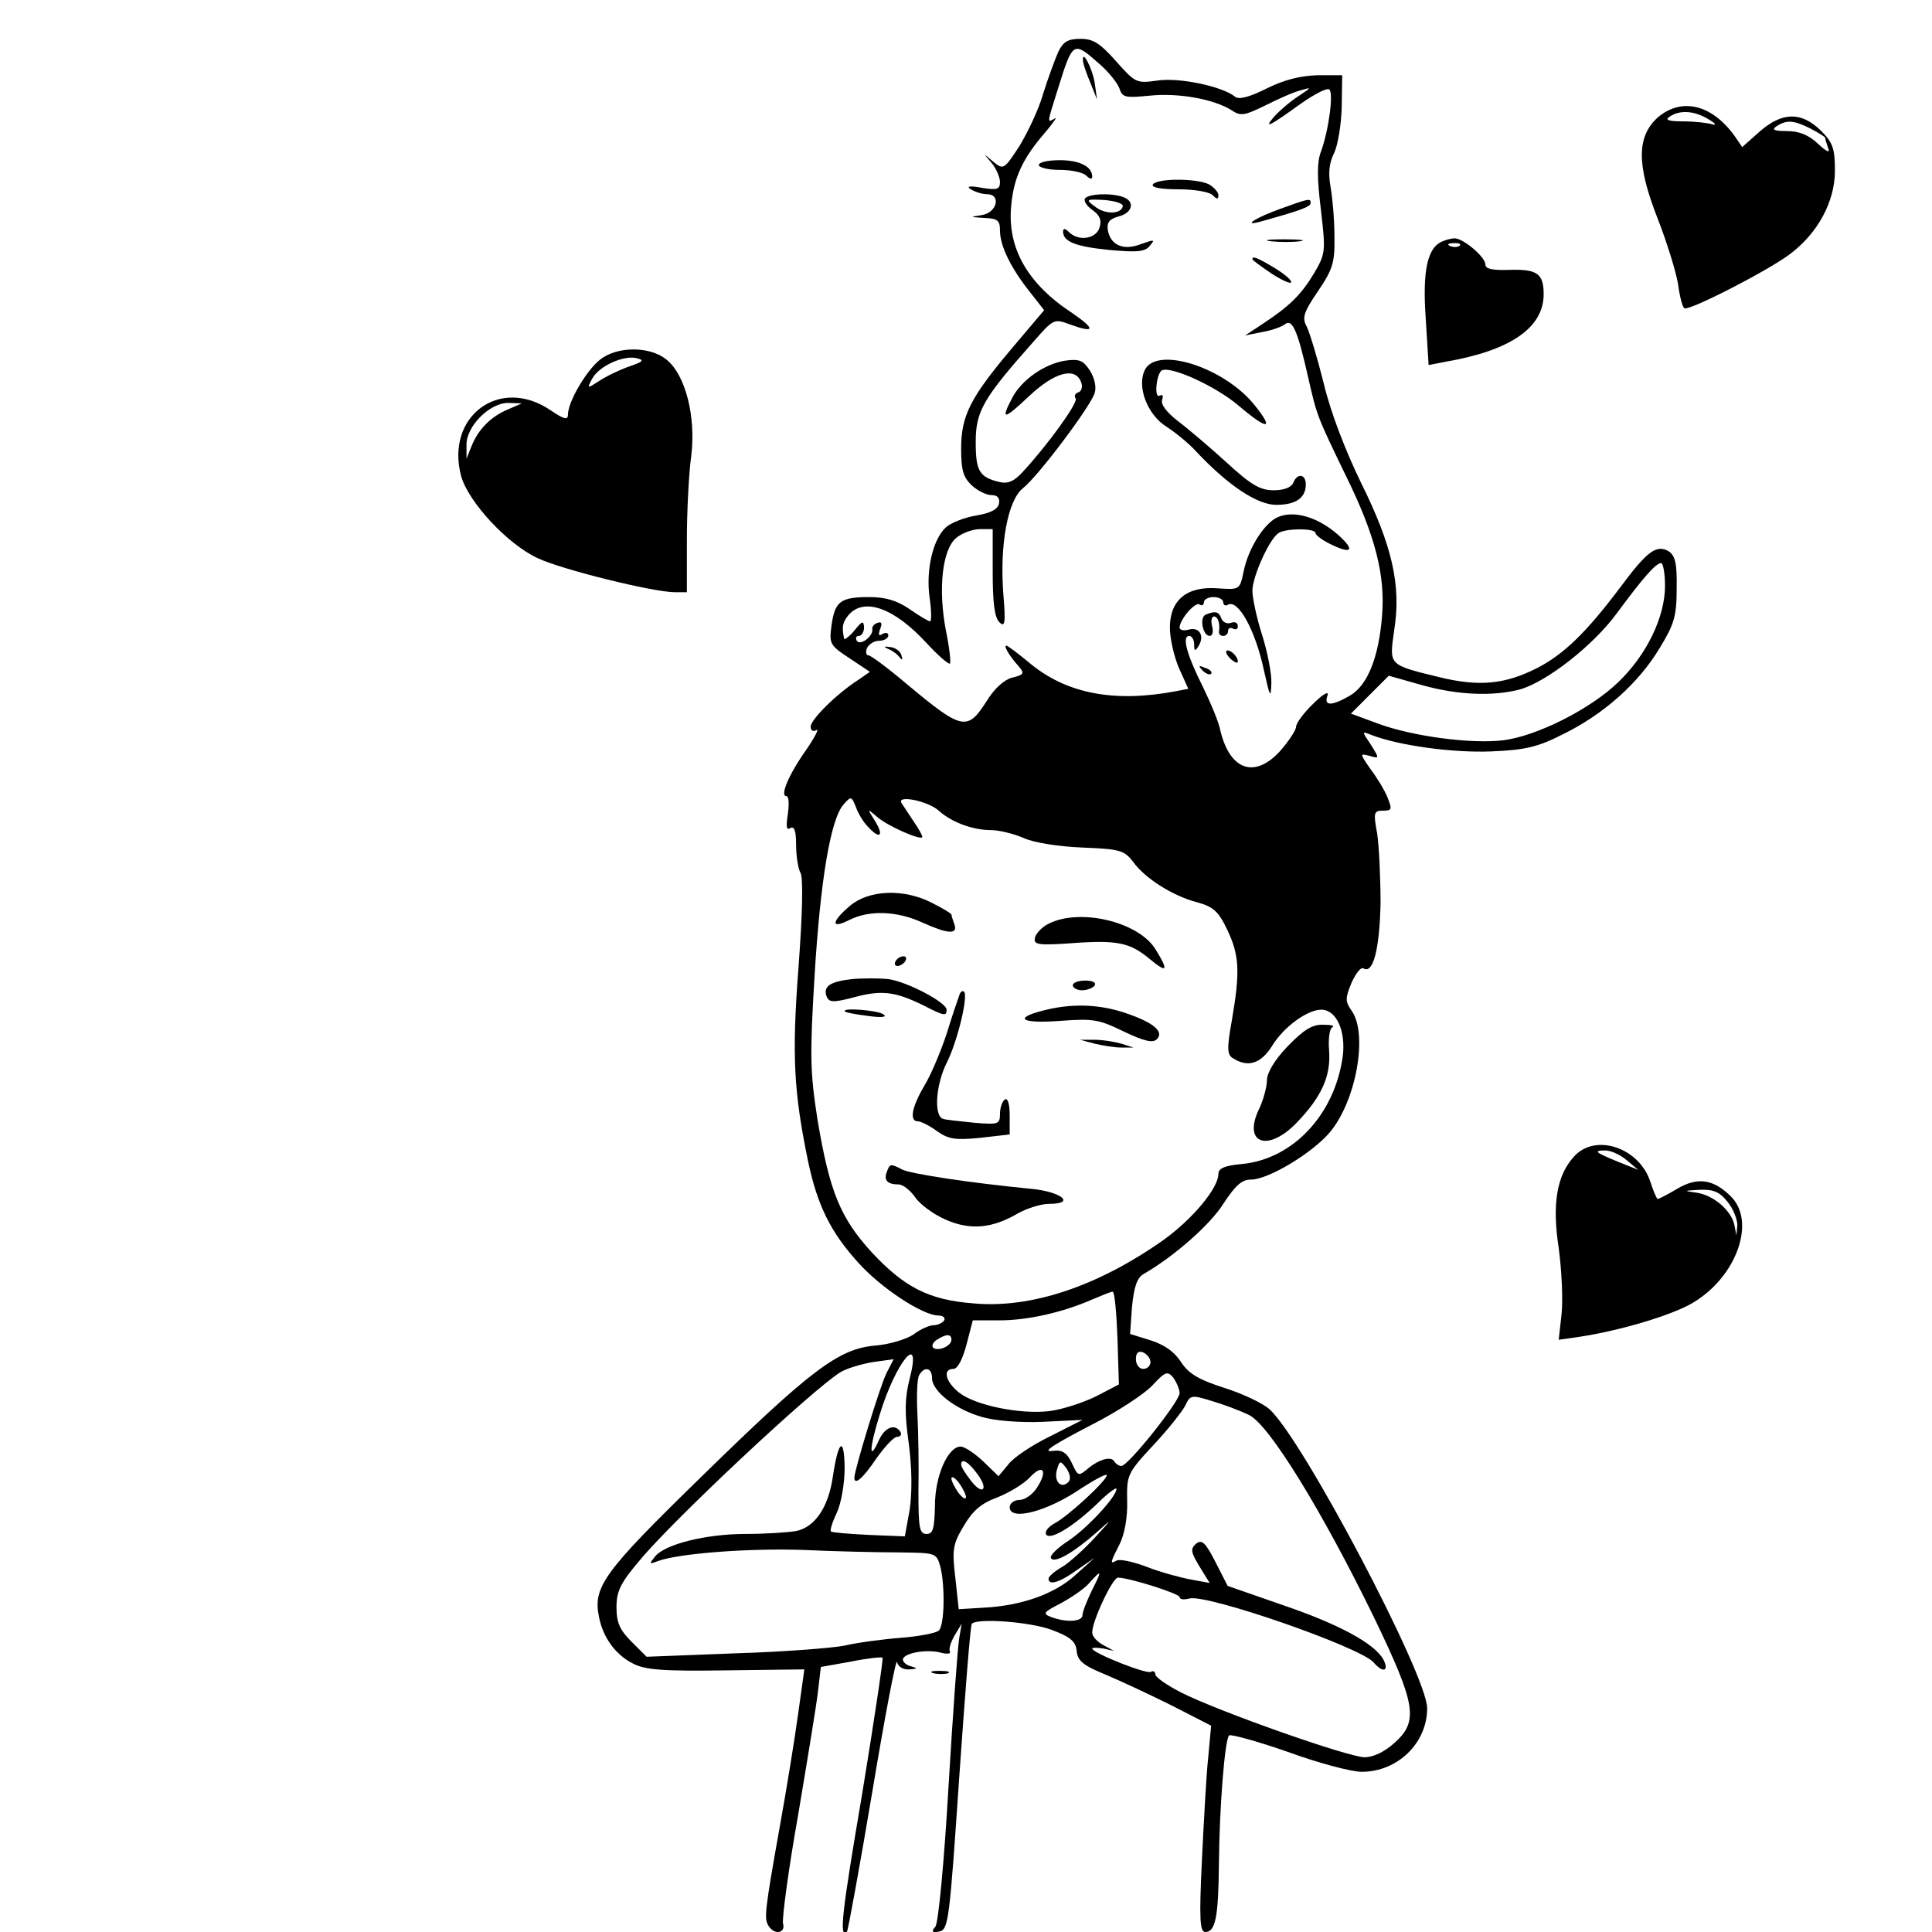
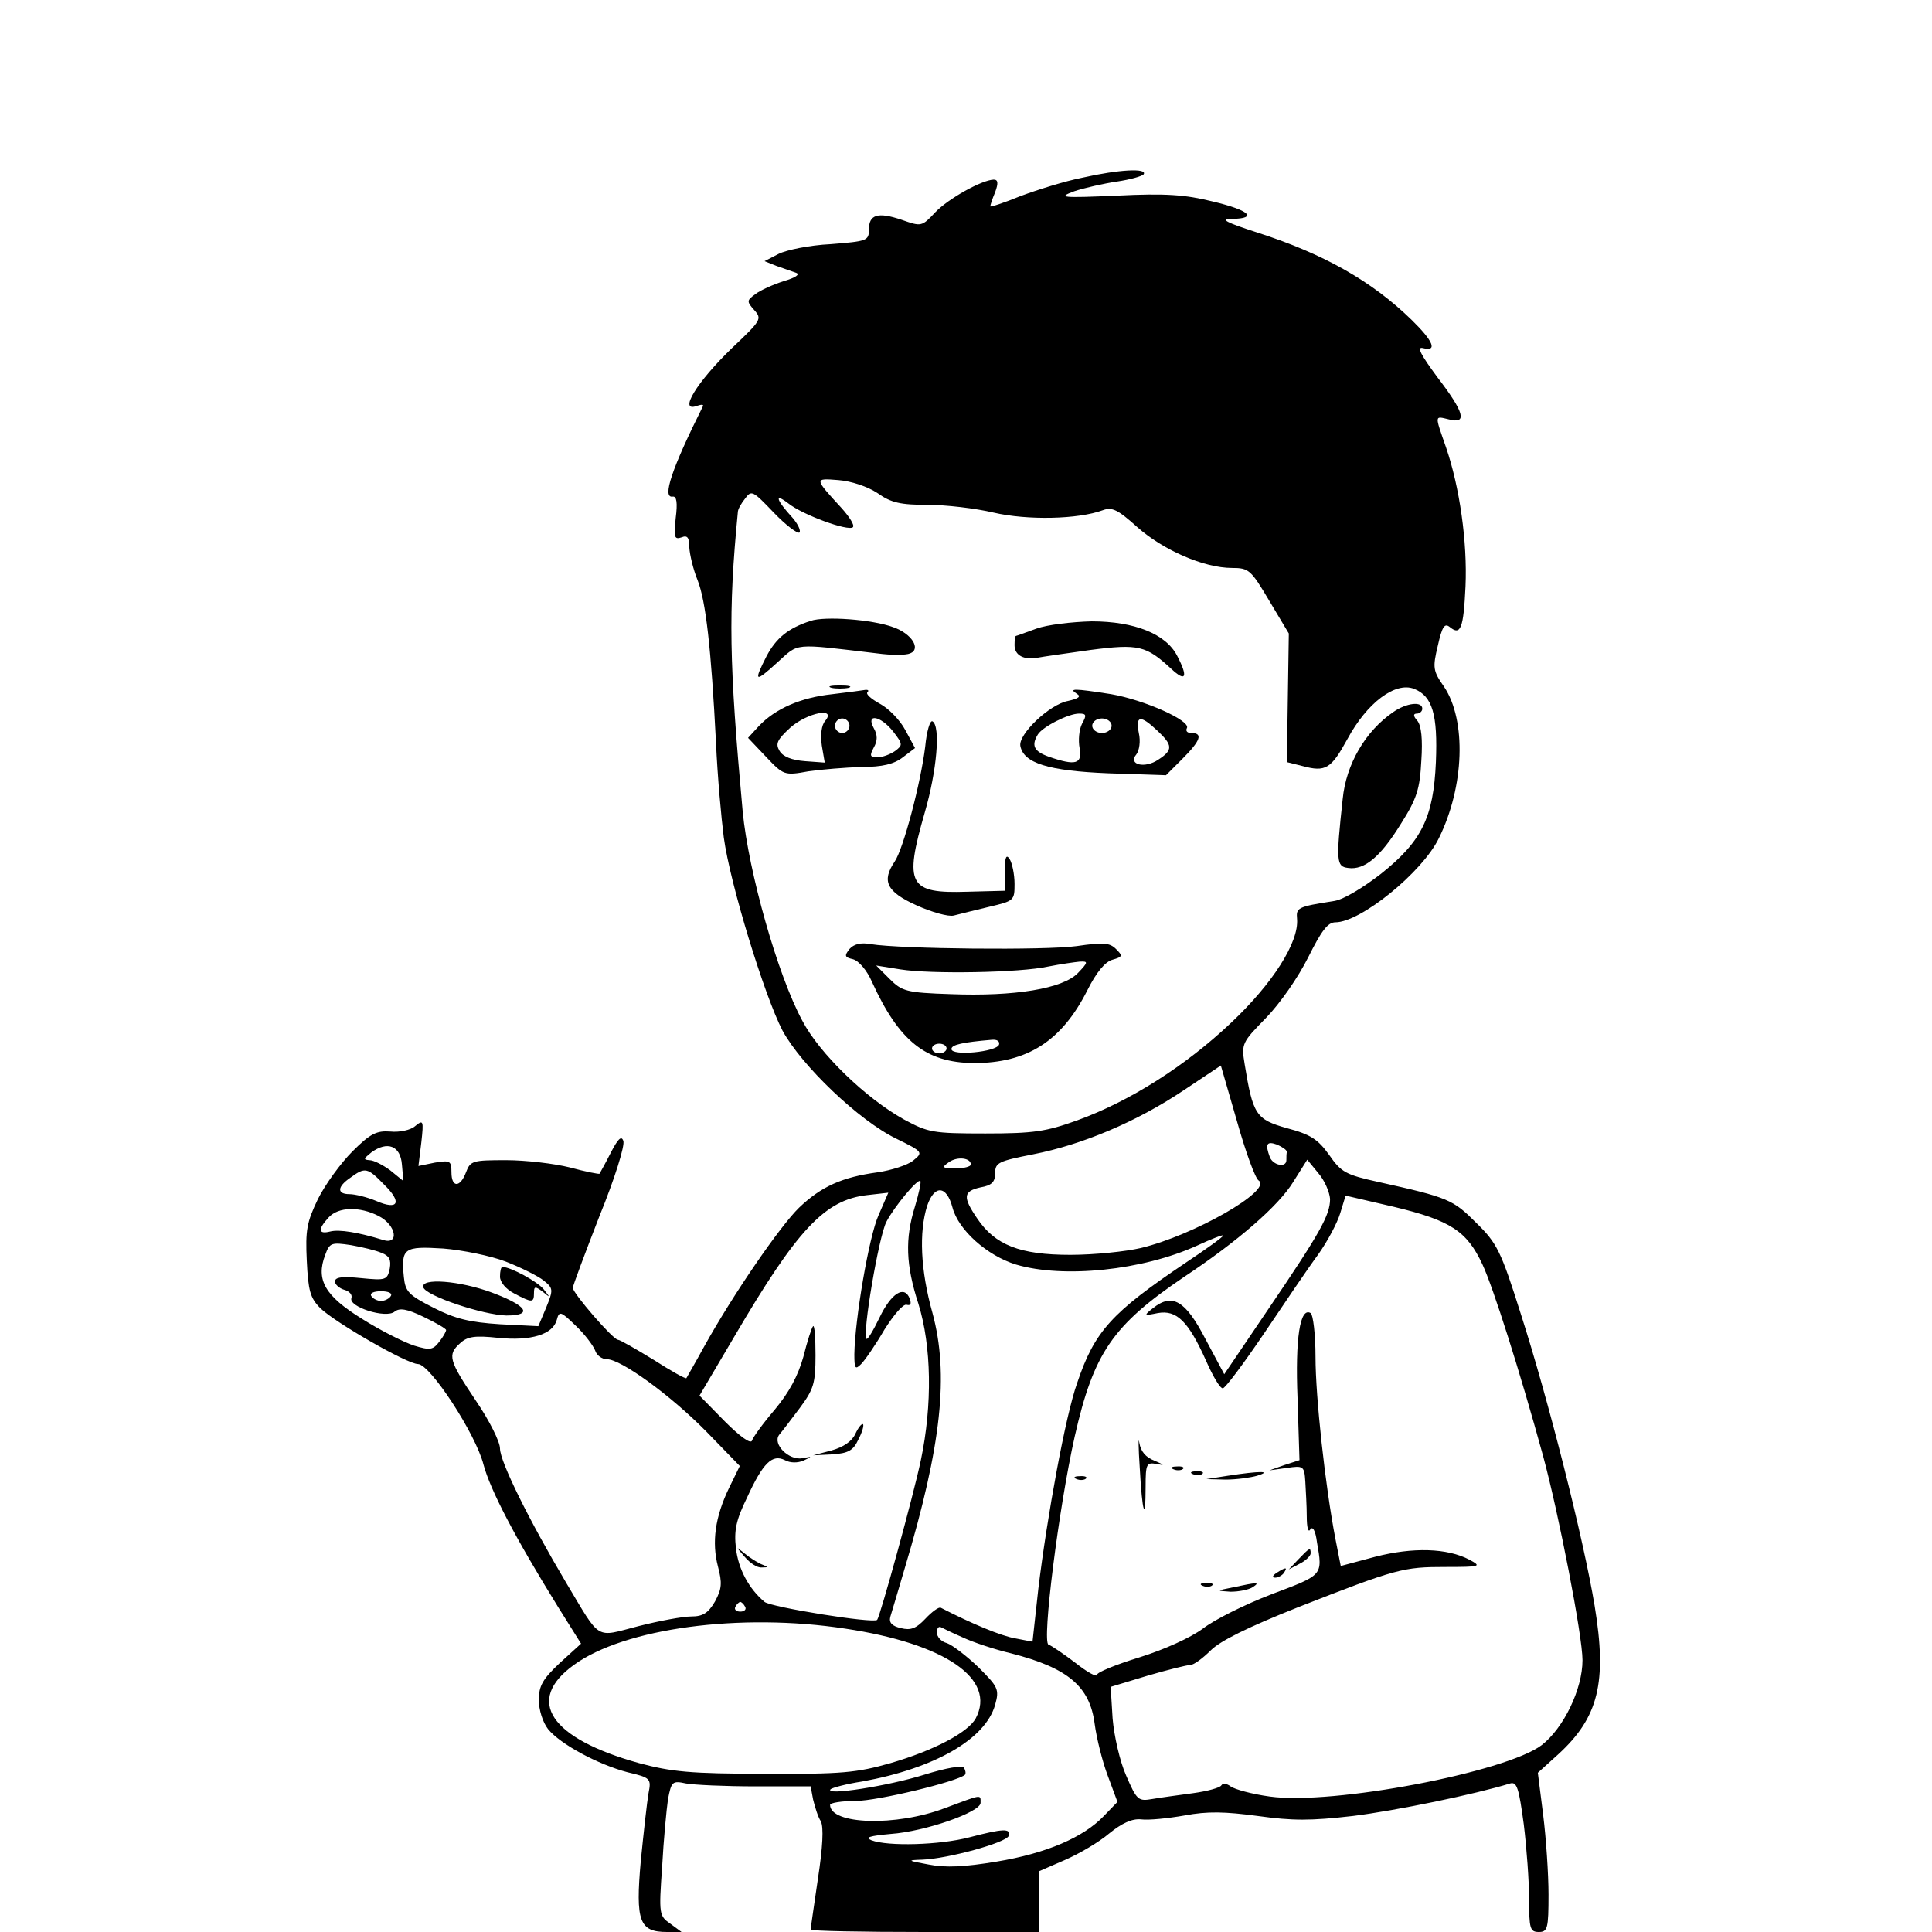
<svg xmlns="http://www.w3.org/2000/svg" version="1.0" width="398pt" height="398pt" viewBox="0 0 398 398" preserveAspectRatio="xMidYMid meet">
  <g transform="translate(0,398) scale(0.1,-0.1)" fill="#000000" stroke="none">
-     <path d="M2180 3873 c-7 -16 -21 -54 -31 -86 -9 -32 -32 -80 -49 -108 -32 -49 -33 -49 -54 -32 -21 18 -21 18 -3 -3 9 -11 17 -29 17 -39 0 -15 -6 -17 -37 -12 -26 5 -33 3 -23 -3 8 -5 23 -10 33 -10 30 0 21 -38 -10 -43 -26 -4 -26 -4 5 -6 27 -1 32 -5 32 -26 0 -31 22 -77 62 -127 l29 -37 -66 -78 c-86 -102 -105 -139 -105 -207 0 -44 4 -59 22 -76 12 -11 30 -20 41 -20 12 0 17 -6 15 -17 -2 -12 -17 -20 -47 -25 -24 -4 -52 -15 -62 -24 -27 -24 -42 -88 -34 -145 4 -27 4 -49 1 -49 -3 0 -22 11 -42 25 -26 18 -50 25 -83 25 -60 0 -71 -9 -78 -58 -5 -38 -4 -41 37 -68 l42 -28 -23 -16 c-44 -28 -99 -82 -99 -97 0 -8 5 -11 12 -7 6 4 -3 -14 -20 -39 -37 -52 -56 -97 -42 -97 5 0 6 -16 3 -37 -4 -26 -3 -34 5 -29 8 5 12 -5 12 -34 0 -23 4 -49 9 -58 6 -11 4 -86 -4 -194 -14 -183 -10 -257 20 -402 19 -89 46 -144 102 -206 47 -53 134 -110 166 -110 10 0 15 -5 12 -10 -3 -5 -13 -10 -22 -10 -8 0 -27 -8 -41 -19 -15 -10 -51 -21 -80 -23 -75 -7 -132 -50 -358 -271 -200 -195 -223 -226 -210 -288 8 -42 34 -78 70 -96 25 -13 61 -16 192 -14 l161 2 -13 -93 c-7 -51 -24 -156 -38 -233 -31 -174 -32 -187 -23 -202 12 -20 36 -16 30 5 -2 10 11 110 31 222 19 113 38 228 41 255 l6 51 62 11 c34 7 63 10 65 8 2 -2 -17 -128 -42 -281 -42 -246 -48 -299 -31 -283 2 3 26 133 52 288 26 156 49 277 51 267 2 -9 12 -16 25 -15 17 1 18 2 5 6 -10 2 -18 9 -18 14 0 13 46 22 76 15 14 -4 23 -3 21 1 -3 5 1 19 9 33 l15 25 -5 -30 c-3 -16 -13 -154 -22 -305 -9 -157 -21 -281 -27 -289 -9 -10 -7 -13 8 -10 19 4 21 23 41 317 12 172 23 314 26 317 12 12 118 4 163 -12 40 -15 51 -24 53 -44 2 -21 14 -30 60 -49 31 -13 93 -42 137 -64 l80 -41 -6 -65 c-4 -36 -9 -131 -13 -212 -6 -124 -4 -148 7 -148 21 0 27 31 28 140 1 116 12 256 21 265 3 3 58 -12 121 -34 63 -23 131 -41 152 -41 74 0 135 59 135 131 0 68 -258 557 -325 616 -13 12 -55 32 -93 44 -53 17 -73 29 -89 53 -14 22 -35 36 -63 45 l-42 13 4 56 c4 40 10 59 23 67 63 36 138 102 165 145 25 38 38 50 57 50 36 0 127 55 163 98 54 65 78 201 45 249 -14 20 -14 26 -1 58 9 20 20 34 25 30 20 -12 33 41 35 134 0 53 -3 117 -7 144 -8 43 -7 47 12 47 19 0 19 3 9 28 -6 15 -22 41 -35 58 -22 32 -22 32 -2 27 21 -6 21 -6 3 23 -19 28 -19 28 1 20 57 -22 167 -37 246 -34 72 3 97 9 150 36 83 41 155 105 198 177 30 49 35 66 35 122 1 52 -3 68 -16 77 -25 15 -44 2 -101 -75 -70 -93 -116 -137 -170 -165 -67 -34 -120 -39 -202 -19 -106 26 -103 24 -93 96 15 93 -4 175 -68 304 -33 68 -63 146 -77 205 -13 52 -29 105 -35 117 -10 18 -7 29 23 73 31 46 35 59 34 114 0 33 -4 79 -8 101 -5 28 -3 49 7 69 8 16 15 59 16 95 l1 66 -51 0 c-34 -1 -68 -9 -104 -27 -36 -18 -58 -24 -66 -17 -26 21 -115 40 -160 33 -43 -6 -45 -5 -85 40 -33 37 -47 46 -73 46 -26 0 -36 -6 -46 -27z m84 -24 c19 -16 38 -40 42 -51 6 -19 12 -20 63 -15 59 6 131 -7 168 -30 19 -13 27 -11 70 10 26 13 59 28 73 31 23 7 22 6 -5 -12 -16 -10 -39 -30 -50 -42 -23 -27 -11 -21 57 28 26 18 51 31 56 28 10 -6 -1 -86 -17 -129 -8 -21 -8 -54 0 -118 10 -87 10 -91 -14 -132 -27 -45 -51 -68 -107 -105 l-35 -23 35 7 c19 3 41 11 47 16 15 12 26 -12 48 -110 18 -79 18 -79 78 -203 61 -124 81 -205 74 -289 -7 -85 -30 -142 -66 -163 -38 -22 -55 -22 -46 1 3 9 -10 2 -29 -17 -20 -19 -36 -41 -36 -48 0 -7 -14 -28 -31 -48 -53 -60 -105 -43 -125 40 -3 17 -20 57 -36 90 -33 66 -44 105 -28 105 5 0 10 -8 10 -17 0 -15 2 -15 9 -4 13 21 2 40 -20 34 -10 -3 -19 -1 -19 4 0 16 31 53 41 48 5 -4 9 -1 9 4 0 6 9 11 20 11 11 0 20 -5 20 -11 0 -5 4 -8 9 -5 21 13 57 -51 75 -136 12 -54 14 -58 15 -26 1 20 -8 65 -19 100 -11 34 -20 76 -20 91 0 29 35 107 54 119 15 10 76 10 76 0 0 -5 16 -16 35 -25 40 -19 46 -10 13 20 -48 43 -106 56 -138 30 -25 -20 -50 -64 -58 -104 -8 -38 -8 -38 -53 -35 -64 5 -99 -24 -99 -81 0 -23 9 -61 19 -84 l19 -42 -26 -5 c-127 -24 -226 -5 -302 59 -23 19 -44 35 -47 35 -6 0 6 -21 25 -42 13 -15 12 -18 -13 -24 -16 -4 -36 -22 -51 -46 -41 -65 -51 -63 -165 32 -39 33 -75 60 -80 60 -5 0 -6 7 -3 15 4 8 15 15 25 15 10 0 19 5 19 11 0 5 -5 7 -12 3 -8 -5 -9 -2 -5 10 5 12 3 16 -5 13 -7 -2 -12 -8 -11 -13 2 -15 -25 -35 -32 -24 -3 6 -1 10 4 10 6 0 11 8 11 18 -1 14 -4 13 -20 -7 -11 -13 -21 -20 -21 -17 -5 24 -4 33 9 49 32 37 94 15 161 -58 24 -26 45 -44 48 -42 2 3 -1 32 -8 66 -17 87 -8 169 21 193 12 10 34 18 49 18 l26 0 0 -90 c0 -62 4 -93 14 -102 11 -11 13 -2 8 57 -8 103 9 194 40 219 31 24 139 168 148 196 4 13 0 31 -10 47 -14 21 -22 24 -51 20 -43 -7 -90 -40 -109 -77 -24 -46 -18 -46 35 4 52 49 95 61 107 29 4 -9 1 -19 -5 -21 -7 -2 -10 -8 -6 -13 5 -9 -58 -96 -109 -151 -18 -20 -31 -25 -48 -21 -42 10 -49 23 -49 83 0 63 16 90 118 205 43 49 43 49 78 36 50 -18 51 -9 3 24 -92 60 -134 134 -126 220 5 59 24 99 70 152 17 20 26 34 20 29 -16 -9 -17 -13 7 63 30 96 31 97 84 50z m1166 -1076 c0 -64 -38 -142 -95 -197 -57 -56 -168 -112 -238 -121 -66 -8 -188 8 -260 35 l-54 20 39 39 39 39 67 -19 c74 -21 148 -24 204 -9 55 16 151 91 199 157 54 73 80 103 91 103 4 0 8 -21 8 -47z m-1643 -495 c25 -28 35 -21 16 10 -17 27 -17 27 3 10 22 -20 94 -51 94 -42 0 3 -8 18 -18 32 -10 15 -21 32 -25 38 -10 17 56 4 78 -17 26 -23 69 -39 106 -39 16 0 46 -7 67 -16 21 -10 73 -18 122 -20 78 -3 86 -6 104 -29 24 -34 82 -71 133 -84 32 -9 43 -18 61 -56 25 -52 27 -86 10 -185 -11 -61 -10 -73 2 -80 31 -20 58 -11 81 26 23 38 72 74 101 74 31 0 51 -44 44 -97 -17 -120 -103 -211 -208 -221 -35 -3 -48 -9 -48 -20 0 -30 -54 -94 -114 -137 -135 -95 -272 -141 -391 -130 -91 7 -142 33 -209 105 -65 71 -87 125 -112 274 -15 97 -16 129 -6 295 12 198 33 324 60 354 15 17 16 17 25 -5 4 -12 15 -31 24 -40z m515 -1054 l3 -96 -48 -25 c-27 -13 -70 -27 -96 -30 -60 -7 -152 12 -185 38 -28 22 -35 49 -12 49 9 0 19 20 27 50 l13 50 55 0 c59 0 132 17 191 43 19 8 38 16 42 16 4 1 8 -42 10 -95z m-342 -4 c0 -13 -28 -25 -38 -16 -3 4 0 11 8 16 20 13 30 12 30 0z m410 -46 c0 -8 -7 -14 -15 -14 -8 0 -15 9 -15 20 0 13 5 18 15 14 8 -4 15 -12 15 -20z m-496 -34 c-10 -39 -11 -69 -2 -133 7 -53 7 -102 2 -137 l-10 -55 -74 3 c-41 2 -76 5 -78 7 -3 2 3 20 12 39 9 20 16 59 16 93 -1 65 -13 56 -24 -17 -9 -65 -37 -106 -76 -114 -18 -3 -65 -6 -104 -6 -81 0 -167 -21 -187 -47 -12 -15 -12 -16 6 -9 43 16 188 27 301 23 66 -3 154 -5 196 -5 76 -1 77 -1 85 -29 10 -38 9 -121 -3 -132 -5 -5 -40 -12 -79 -15 -38 -3 -90 -10 -115 -16 -25 -5 -127 -13 -227 -16 l-181 -7 -31 31 c-24 24 -31 39 -31 71 0 33 8 50 49 98 70 84 353 349 412 386 13 8 43 17 67 21 l43 6 -14 -27 c-13 -24 -67 -202 -67 -217 0 -17 18 -1 45 39 17 24 36 45 43 45 7 0 10 5 7 10 -11 18 -32 10 -44 -16 -21 -47 -21 -20 1 51 33 109 88 176 62 75z m46 1 c0 -27 49 -65 103 -80 26 -8 80 -12 126 -10 l81 4 -67 -34 c-37 -18 -76 -44 -86 -58 l-20 -24 -31 30 c-18 17 -39 31 -47 31 -26 0 -53 -60 -53 -122 -1 -47 -4 -58 -17 -58 -15 0 -17 12 -17 88 1 48 0 119 -2 157 -2 39 -1 76 4 83 11 18 26 14 26 -7z m510 -31 c0 -17 -106 -150 -120 -150 -5 0 -11 4 -15 10 -7 11 -33 3 -57 -18 -16 -13 -18 -12 -29 12 -11 24 -21 30 -41 27 -23 -3 2 13 83 55 51 26 106 62 123 80 27 29 31 30 43 16 7 -10 13 -24 13 -32z m143 -45 c41 -19 151 -198 259 -420 85 -177 91 -211 40 -256 -20 -18 -43 -29 -61 -29 -33 0 -303 95 -379 134 -29 15 -52 31 -52 37 0 5 -4 8 -9 5 -8 -6 -121 39 -121 48 0 2 10 2 23 0 l22 -5 -22 12 c-13 7 -23 18 -23 26 0 24 42 113 53 113 23 0 127 -33 127 -40 0 -5 9 -6 20 -3 36 10 355 -101 380 -132 19 -22 32 -18 20 6 -18 33 -91 73 -209 113 l-112 39 -25 49 c-21 41 -28 47 -40 38 -12 -11 -11 -17 7 -47 l21 -34 -38 7 c-22 4 -63 15 -91 26 -29 11 -57 17 -63 13 -14 -8 -13 -4 7 35 10 21 16 55 15 88 -1 53 0 57 54 115 31 33 60 70 66 82 10 21 12 22 54 9 24 -7 59 -20 77 -29z m-560 -121 c25 -33 11 -46 -13 -14 -11 14 -20 28 -20 33 0 14 15 6 33 -19z m188 -17 c-15 -15 -30 1 -24 24 6 21 7 21 20 4 8 -12 9 -23 4 -28z m-65 -12 c-9 -14 -25 -25 -36 -25 -11 0 -20 -7 -20 -15 0 -29 78 -9 149 40 28 18 51 30 51 26 0 -11 -81 -86 -109 -100 -12 -7 -19 -16 -16 -22 8 -13 56 16 106 64 21 21 39 34 39 30 0 -17 -64 -85 -102 -109 -21 -14 -36 -29 -33 -34 7 -11 45 10 95 54 32 29 32 28 -5 -12 -22 -24 -52 -51 -67 -60 -16 -9 -28 -20 -28 -24 0 -15 23 -8 59 18 l36 25 -40 -36 c-43 -39 -111 -63 -190 -67 l-50 -3 -7 65 c-7 58 -5 69 17 106 19 32 36 47 69 59 25 10 55 28 68 42 27 29 37 13 14 -22z m-146 -19 c0 -6 -7 -2 -15 8 -8 11 -15 25 -15 30 0 6 7 2 15 -8 8 -11 15 -25 15 -30z m259 -193 c-10 -21 -19 -43 -19 -50 0 -14 -33 -16 -65 -4 -18 7 -15 10 20 28 22 12 49 30 59 42 26 29 27 27 5 -16z" />
-     <path d="M2231 3855 c0 -6 7 -26 15 -45 l14 -35 -5 35 c-5 30 -26 70 -24 45z" />
-     <path d="M2140 3640 c0 -5 19 -10 43 -10 24 0 48 -5 55 -12 7 -7 12 -8 12 -2 0 21 -26 34 -67 34 -24 0 -43 -4 -43 -10z" />
-     <path d="M2375 3600 c-4 -6 16 -10 52 -10 33 0 64 -5 71 -12 9 -9 12 -9 12 0 0 6 -9 16 -19 22 -25 13 -108 13 -116 0z" />
-     <path d="M2235 3571 c-3 -5 4 -16 16 -24 15 -11 19 -21 14 -36 -7 -23 -43 -29 -63 -9 -8 8 -12 8 -12 1 0 -21 26 -31 96 -38 57 -5 73 -4 83 9 11 13 9 13 -19 3 -36 -14 -63 -2 -68 30 -2 15 4 22 22 27 29 7 35 31 10 40 -24 9 -72 7 -79 -3z m78 -16 c-4 -17 -37 -17 -58 0 -19 14 -18 15 20 13 22 -2 39 -7 38 -13z" />
-     <path d="M2638 3550 c-48 -17 -81 -37 -43 -27 86 24 105 31 105 39 0 10 -4 9 -62 -12z" />
-     <path d="M2618 3483 c18 -2 45 -2 60 0 15 2 0 4 -33 4 -33 0 -45 -2 -27 -4z" />
-     <path d="M2580 3446 c0 -2 18 -15 40 -30 22 -14 40 -22 40 -17 0 5 -16 18 -36 30 -35 21 -44 24 -44 17z" />
-     <path d="M2359 3219 c-18 -34 4 -93 44 -118 17 -11 46 -34 62 -52 65 -69 125 -109 164 -109 40 0 61 14 61 42 0 22 -18 24 -26 3 -4 -9 -19 -15 -40 -15 -28 0 -47 11 -98 58 -34 31 -80 70 -100 85 -23 18 -35 34 -32 43 3 9 1 12 -5 9 -11 -7 -8 39 3 51 14 13 111 -30 160 -72 60 -51 74 -50 32 2 -62 77 -199 121 -225 73z" />
-     <path d="M2484 2714 c-14 -6 -6 -44 8 -44 6 0 8 9 5 20 -3 11 -1 20 4 20 8 0 13 -15 10 -32 0 -5 4 -8 9 -8 6 0 10 5 10 11 0 5 5 7 10 4 6 -3 10 -1 10 5 0 7 -6 10 -14 7 -8 -3 -17 1 -20 9 -5 14 -12 16 -32 8z" />
-     <path d="M1830 2643 c8 -3 19 -11 23 -17 6 -7 7 -6 4 4 -2 8 -12 16 -23 17 -13 2 -15 1 -4 -4z" />
-     <path d="M2532 2626 c7 -8 15 -12 17 -11 5 6 -10 25 -20 25 -5 0 -4 -6 3 -14z" />
-     <path d="M2477 2599 c7 -7 15 -10 18 -7 3 3 -2 9 -12 12 -14 6 -15 5 -6 -5z" />
-     <path d="M1751 2114 c-39 -33 -40 -49 -1 -29 40 20 96 19 149 -5 53 -24 75 -26 67 -4 -3 9 -6 17 -6 20 0 2 -18 13 -40 24 -58 30 -130 27 -169 -6z" />
-     <path d="M2160 2077 c-14 -7 -26 -20 -28 -29 -3 -14 6 -16 76 -11 95 7 120 1 161 -33 36 -30 39 -24 11 21 -35 56 -155 85 -220 52z" />
-     <path d="M1845 2000 c-3 -5 -2 -10 4 -10 5 0 13 5 16 10 3 6 2 10 -4 10 -5 0 -13 -4 -16 -10z" />
-     <path d="M1755 1963 c-45 -5 -60 -15 -52 -36 5 -12 13 -13 58 -1 56 15 84 11 141 -17 43 -22 48 -23 48 -9 0 15 -82 58 -120 63 -19 2 -53 2 -75 0z" />
-     <path d="M2210 1950 c0 -5 9 -10 19 -10 11 0 23 5 26 10 4 6 -5 10 -19 10 -14 0 -26 -4 -26 -10z" />
-     <path d="M1976 1929 c-3 -8 -15 -43 -26 -79 -12 -36 -32 -84 -46 -107 -26 -44 -31 -73 -13 -73 6 0 24 -9 39 -20 24 -17 38 -19 89 -14 l61 7 0 39 c0 24 -4 37 -10 33 -5 -3 -10 -17 -10 -29 0 -22 -3 -23 -52 -19 -29 3 -59 6 -65 8 -20 6 -15 71 7 115 22 43 45 138 36 147 -3 3 -8 0 -10 -8z" />
-     <path d="M2148 1898 c-62 -16 -43 -27 37 -21 67 5 79 3 130 -22 42 -20 60 -24 68 -16 16 16 -7 35 -67 55 -55 18 -111 19 -168 4z" />
-     <path d="M1741 1896 c2 -2 24 -6 48 -9 29 -4 40 -2 30 4 -13 8 -88 14 -78 5z" />
-     <path d="M2653 1825 c-27 -28 -43 -55 -43 -70 0 -13 -7 -40 -16 -59 -35 -72 18 -91 78 -28 51 53 70 96 66 148 -2 24 1 46 7 48 5 3 -3 5 -19 5 -22 1 -40 -10 -73 -44z" />
-     <path d="M2255 1830 c17 -4 41 -8 55 -8 l25 0 -25 8 c-14 4 -38 8 -55 8 l-30 0 30 -8z" />
-     <path d="M1827 1566 c-7 -17 1 -26 24 -26 9 0 24 -12 34 -26 9 -14 37 -35 62 -46 51 -23 97 -19 151 13 18 10 47 19 63 19 56 0 26 25 -37 31 -124 12 -250 31 -266 40 -23 12 -25 12 -31 -5z" />
-     <path d="M3415 3738 c-43 -39 -44 -96 -1 -206 20 -51 39 -113 43 -138 3 -24 9 -47 13 -49 10 -6 175 79 218 112 57 43 92 108 92 171 0 46 -4 58 -29 83 -40 39 -79 39 -126 -2 l-36 -32 -15 22 c-47 66 -110 81 -159 39z m105 -4 c14 -8 17 -13 7 -10 -10 3 -37 6 -60 6 -31 0 -38 3 -27 10 21 14 51 12 80 -6z m210 -19 c17 -9 30 -17 30 -19 0 -3 3 -12 6 -21 5 -11 -3 -8 -21 9 -19 18 -39 26 -64 26 -27 0 -32 3 -21 10 21 14 36 12 70 -5z" />
-     <path d="M2972 3483 c-31 -12 -42 -59 -35 -158 l6 -97 36 7 c133 23 201 70 201 139 0 43 -14 52 -72 50 -34 -1 -48 2 -48 11 0 16 -47 55 -64 54 -6 0 -17 -3 -24 -6z m35 -9 c-3 -3 -12 -4 -19 -1 -8 3 -5 6 6 6 11 1 17 -2 13 -5z" />
-     <path d="M1236 3239 c-28 -22 -66 -87 -66 -113 0 -12 -8 -10 -36 9 -105 71 -217 -13 -184 -136 15 -53 95 -140 158 -169 48 -23 238 -70 282 -70 l25 0 0 107 c0 60 4 138 9 174 10 81 -12 168 -52 199 -34 27 -101 27 -136 -1z m60 -14 c-20 -7 -47 -20 -62 -30 -25 -16 -25 -16 -14 5 14 26 65 49 92 42 16 -4 13 -7 -16 -17z m-251 -89 c-35 -15 -60 -41 -74 -76 l-10 -25 0 28 c-1 38 47 87 86 87 l28 -1 -30 -13z" />
-     <path d="M3243 1598 c-36 -39 -46 -98 -32 -189 6 -45 9 -105 6 -135 l-6 -54 42 6 c86 13 192 45 234 70 90 53 131 167 79 219 -36 36 -69 41 -111 16 -20 -12 -38 -21 -40 -21 -2 0 -9 16 -15 35 -23 71 -113 101 -157 53z m108 -8 l24 -20 -40 16 c-49 20 -54 24 -28 24 12 0 31 -9 44 -20z m208 -86 c12 -15 20 -36 20 -48 l-2 -21 -4 21 c-6 30 -43 62 -78 67 -28 4 -27 4 7 6 29 1 41 -5 57 -25z" />
-     <path d="M1923 533 c9 -2 23 -2 30 0 6 3 -1 5 -18 5 -16 0 -22 -2 -12 -5z" />
+     <path d="M2230 3614 c-36 -7 -93 -25 -128 -38 -34 -14 -62 -23 -62 -21 0 2 4 15 10 29 7 19 6 26 -3 26 -25 -1 -93 -39 -120 -67 -28 -30 -29 -30 -69 -16 -50 17 -68 11 -68 -20 0 -23 -4 -24 -79 -30 -43 -2 -91 -12 -107 -20 l-29 -15 25 -10 c14 -5 32 -11 40 -14 9 -3 -1 -10 -25 -17 -22 -7 -49 -19 -59 -27 -18 -13 -18 -15 -2 -33 16 -18 14 -21 -45 -77 -73 -70 -113 -135 -73 -120 9 3 14 3 12 -1 -64 -128 -85 -190 -62 -186 8 1 10 -13 6 -44 -4 -40 -3 -45 12 -40 12 5 16 0 16 -21 1 -15 8 -45 17 -67 17 -43 28 -140 38 -335 3 -69 11 -156 16 -195 13 -96 84 -327 121 -398 39 -72 158 -186 235 -223 55 -27 55 -28 34 -45 -11 -9 -45 -20 -73 -24 -73 -10 -116 -29 -162 -73 -39 -38 -135 -177 -196 -287 -18 -33 -35 -62 -36 -64 -2 -2 -32 15 -68 38 -36 22 -69 41 -73 41 -10 0 -93 96 -93 107 0 4 25 71 55 148 31 76 53 146 49 155 -4 11 -11 4 -26 -25 -11 -22 -22 -41 -23 -43 -1 -1 -28 4 -61 13 -32 8 -91 15 -131 15 -69 0 -74 -1 -83 -25 -12 -32 -30 -32 -30 0 0 24 -3 25 -34 20 l-34 -7 6 49 c5 45 4 47 -13 33 -9 -8 -32 -13 -51 -11 -28 2 -41 -4 -78 -41 -24 -24 -56 -68 -71 -98 -23 -48 -26 -64 -23 -127 3 -62 7 -77 28 -98 31 -30 179 -115 201 -115 25 0 119 -144 135 -207 14 -52 63 -147 154 -294 l47 -75 -44 -40 c-35 -33 -43 -47 -43 -76 0 -20 8 -46 19 -60 25 -31 103 -73 164 -89 47 -11 49 -13 43 -43 -3 -17 -10 -80 -16 -140 -11 -124 -3 -146 54 -146 l30 0 -23 17 c-23 16 -24 19 -17 117 3 56 9 118 12 139 7 37 9 39 37 33 16 -3 81 -6 143 -6 l114 0 5 -27 c4 -16 10 -36 16 -45 6 -12 4 -53 -6 -118 -8 -55 -15 -102 -15 -105 0 -3 106 -5 235 -5 l235 0 0 63 0 62 53 23 c30 13 71 37 92 55 26 21 47 31 66 29 15 -2 55 2 89 8 48 9 83 8 151 -1 72 -10 109 -10 196 0 89 11 253 45 324 67 14 4 18 -10 28 -84 6 -49 11 -118 11 -155 0 -60 2 -67 20 -67 18 0 20 7 20 77 0 42 -5 116 -11 164 l-11 87 42 38 c83 76 101 148 75 306 -23 139 -96 427 -152 601 -41 130 -49 146 -92 188 -48 48 -57 52 -201 84 -68 15 -77 20 -102 56 -23 32 -38 42 -87 55 -64 18 -70 28 -87 132 -7 42 -5 45 44 95 29 30 66 83 87 125 27 54 40 72 56 72 52 0 179 103 213 173 53 107 57 243 11 312 -23 33 -24 39 -13 85 9 40 14 47 25 38 22 -18 28 -2 32 84 4 92 -12 204 -40 286 -24 69 -24 65 6 58 38 -10 32 14 -24 87 -34 46 -43 63 -30 60 31 -8 22 14 -23 58 -82 80 -181 136 -318 180 -65 21 -78 28 -52 28 54 1 36 18 -40 36 -56 14 -97 17 -197 12 -115 -5 -123 -4 -88 9 21 7 61 16 88 20 27 4 52 11 55 15 8 13 -51 10 -126 -7z m-422 -650 c28 -20 48 -24 103 -24 37 0 98 -7 136 -16 69 -16 174 -14 225 5 19 7 31 1 71 -35 53 -47 137 -84 195 -84 35 0 39 -4 77 -68 l40 -67 -2 -132 -2 -133 32 -8 c48 -13 59 -6 93 56 40 74 98 118 137 103 38 -15 49 -53 45 -151 -5 -114 -29 -163 -113 -230 -36 -28 -77 -53 -96 -56 -77 -12 -79 -14 -77 -37 4 -48 -50 -133 -136 -214 -94 -89 -209 -162 -317 -201 -64 -23 -89 -27 -189 -27 -109 0 -118 2 -168 29 -79 44 -174 136 -209 203 -51 94 -111 307 -123 431 -28 306 -30 411 -10 617 0 6 7 18 15 28 13 18 16 16 59 -29 25 -26 49 -44 53 -41 3 4 -3 17 -14 30 -34 37 -39 53 -9 30 30 -24 124 -58 133 -49 4 4 -7 21 -23 39 -57 62 -57 62 -7 58 26 -2 60 -13 81 -27z m785 -1416 c29 -20 -134 -113 -243 -139 -30 -7 -95 -14 -145 -14 -104 0 -155 20 -192 75 -30 44 -29 56 7 64 23 4 30 11 30 29 0 22 7 25 78 39 102 20 213 67 309 131 l78 52 33 -114 c18 -64 38 -119 45 -123z m58 59 c-1 -4 -1 -11 -1 -17 0 -16 -27 -11 -34 6 -10 27 -7 34 15 26 11 -5 20 -11 20 -15z m-1823 -26 l3 -34 -27 22 c-15 11 -34 21 -43 21 -13 1 -12 3 4 16 33 24 60 14 63 -25z m1172 0 c0 -4 -14 -8 -31 -8 -28 0 -30 2 -14 13 17 12 45 9 45 -5z m740 -71 c0 -33 -20 -69 -128 -228 l-90 -133 -39 73 c-41 79 -68 95 -108 63 -19 -15 -19 -16 10 -10 39 7 63 -17 99 -97 14 -32 29 -58 35 -58 5 0 43 51 85 113 41 61 91 135 111 162 20 28 40 66 46 86 l11 36 99 -23 c117 -28 151 -50 183 -119 22 -47 77 -220 125 -395 32 -118 81 -370 81 -420 0 -60 -39 -140 -84 -175 -74 -56 -431 -124 -560 -106 -37 5 -73 15 -81 21 -8 6 -16 7 -19 2 -3 -5 -29 -12 -58 -16 -29 -4 -67 -9 -84 -12 -29 -5 -32 -3 -54 48 -13 29 -25 82 -28 118 l-4 65 76 23 c41 12 81 22 88 22 7 0 26 14 42 30 20 20 77 48 180 89 204 80 217 83 304 83 72 0 75 1 49 15 -46 24 -116 26 -194 6 l-71 -19 -11 56 c-21 109 -41 292 -41 375 0 46 -5 87 -10 90 -22 13 -32 -52 -27 -176 l4 -127 -31 -10 -31 -11 36 5 c34 5 36 4 38 -28 1 -18 3 -51 3 -72 0 -22 3 -34 7 -27 5 8 11 -2 14 -26 12 -69 13 -67 -93 -107 -55 -21 -119 -53 -142 -71 -26 -19 -79 -43 -130 -59 -49 -15 -88 -31 -88 -36 0 -6 -20 5 -44 24 -25 19 -50 36 -56 38 -14 4 21 282 54 429 39 172 78 229 226 329 110 73 194 146 224 195 l29 46 23 -28 c13 -15 23 -39 24 -53z m-1949 30 c38 -37 30 -54 -16 -34 -19 8 -44 14 -55 14 -26 0 -26 15 2 34 30 22 35 21 69 -14z m1094 -45 c-21 -67 -19 -121 7 -201 27 -87 29 -208 5 -322 -16 -76 -84 -322 -90 -329 -8 -8 -218 26 -232 37 -32 27 -54 67 -59 111 -4 36 0 57 23 104 33 72 52 90 78 77 11 -6 26 -6 38 -1 19 9 19 9 -2 5 -28 -5 -62 29 -48 48 6 7 25 32 43 56 28 38 32 50 32 108 0 36 -2 63 -5 60 -3 -3 -12 -31 -20 -63 -11 -39 -29 -73 -59 -109 -24 -28 -45 -57 -47 -64 -3 -7 -25 9 -56 40 l-52 53 72 122 c129 220 186 281 273 291 l44 5 -20 -46 c-20 -44 -49 -216 -50 -287 0 -30 2 -32 14 -20 8 8 30 40 48 71 19 30 39 54 46 51 8 -2 10 2 6 13 -11 28 -38 11 -62 -39 -13 -27 -25 -47 -27 -44 -9 8 25 210 41 241 16 31 65 90 70 84 2 -2 -3 -25 -11 -52z m77 -2 c12 -47 72 -100 131 -118 98 -29 261 -12 373 39 30 14 54 23 54 21 0 -3 -35 -28 -77 -56 -153 -103 -188 -141 -224 -248 -24 -67 -62 -275 -80 -424 l-12 -109 -36 7 c-29 5 -89 30 -153 63 -4 2 -18 -8 -32 -23 -19 -20 -30 -24 -50 -19 -18 4 -25 11 -22 23 3 9 16 54 30 101 76 254 91 399 57 525 -25 89 -28 167 -11 221 15 44 40 42 52 -3z m-1182 -18 c37 -19 43 -61 8 -49 -49 15 -89 22 -108 17 -24 -6 -26 4 -3 29 20 22 64 23 103 3z m6 -76 c16 -6 20 -14 17 -32 -5 -24 -8 -25 -59 -20 -39 4 -54 2 -54 -7 0 -6 9 -14 19 -17 11 -3 17 -10 15 -17 -7 -18 71 -43 89 -28 10 8 25 6 60 -11 25 -12 46 -24 46 -27 0 -3 -6 -14 -14 -24 -13 -17 -19 -18 -52 -8 -21 7 -69 31 -107 55 -76 47 -96 80 -76 132 9 25 13 26 53 20 23 -4 52 -11 63 -16z m256 -18 c31 -12 67 -30 78 -39 20 -16 20 -19 5 -56 l-16 -38 -79 4 c-62 4 -92 11 -137 34 -51 26 -58 33 -61 63 -6 60 0 64 81 59 39 -3 98 -15 129 -27z m-237 -71 c-3 -5 -12 -10 -20 -10 -8 0 -17 5 -20 10 -4 6 5 10 20 10 15 0 24 -4 20 -10z m421 -112 c3 -10 14 -18 24 -18 29 0 130 -73 205 -149 l69 -71 -22 -45 c-29 -60 -36 -112 -23 -162 9 -34 8 -46 -6 -72 -14 -24 -25 -31 -49 -31 -17 0 -66 -9 -109 -20 -90 -23 -76 -32 -149 90 -76 128 -136 249 -136 276 0 14 -22 58 -50 99 -55 82 -59 94 -32 118 15 14 31 16 78 11 68 -7 113 7 121 37 5 19 8 18 39 -12 19 -18 36 -41 40 -51z m309 -528 c3 -5 -1 -10 -10 -10 -9 0 -13 5 -10 10 3 6 8 10 10 10 2 0 7 -4 10 -10z m206 -45 c207 -31 312 -104 269 -185 -16 -29 -86 -66 -175 -92 -70 -20 -101 -23 -260 -22 -153 0 -192 4 -259 22 -183 51 -235 129 -134 202 104 76 343 108 559 75z m242 -18 c21 -10 66 -25 100 -33 117 -30 162 -68 172 -145 4 -30 16 -78 27 -107 l20 -54 -28 -29 c-42 -44 -118 -77 -221 -94 -66 -11 -105 -13 -140 -6 -44 8 -45 9 -13 10 53 2 173 35 178 49 5 16 -12 15 -81 -3 -61 -16 -168 -19 -202 -6 -14 6 -3 9 40 13 71 5 185 45 185 64 0 18 4 18 -74 -11 -100 -38 -236 -34 -236 7 0 4 24 8 53 8 45 0 210 40 225 54 2 3 1 9 -2 14 -3 6 -37 0 -82 -14 -73 -23 -206 -44 -193 -30 3 3 32 11 65 16 149 27 254 87 274 158 9 32 6 37 -34 77 -25 24 -54 46 -65 50 -12 3 -21 13 -21 22 0 8 3 13 8 11 4 -2 24 -12 45 -21z" />
+     <path d="M1670 2701 c-46 -15 -71 -35 -91 -73 -27 -53 -24 -55 22 -13 46 41 29 40 206 19 29 -4 59 -4 68 0 23 9 3 41 -35 54 -43 16 -141 23 -170 13z" />
+     <path d="M2135 2685 c-22 -8 -41 -15 -42 -15 -2 0 -3 -9 -3 -19 0 -21 19 -31 47 -26 10 2 59 9 109 16 100 13 115 9 167 -39 30 -28 35 -17 12 27 -23 45 -88 71 -176 71 -41 -1 -92 -7 -114 -15z" />
+     <path d="M1713 2563 c9 -2 25 -2 35 0 9 3 1 5 -18 5 -19 0 -27 -2 -17 -5z" />
+     <path d="M1715 2550 c-66 -7 -118 -30 -152 -66 l-22 -24 37 -39 c36 -38 38 -39 87 -30 28 4 77 8 110 9 43 0 67 6 85 20 l25 19 -20 37 c-11 21 -35 45 -52 54 -18 10 -30 20 -26 24 3 3 2 5 -3 5 -5 -1 -36 -5 -69 -9z m-15 -55 c-8 -9 -10 -29 -7 -51 l6 -35 -41 3 c-26 2 -45 9 -52 21 -9 15 -5 23 22 48 35 31 96 43 72 14z m50 -10 c0 -8 -7 -15 -15 -15 -8 0 -15 7 -15 15 0 8 7 15 15 15 8 0 15 -7 15 -15z m90 -12 c20 -26 20 -28 4 -40 -10 -7 -26 -13 -36 -13 -16 0 -17 3 -8 20 8 14 8 26 0 40 -17 31 14 26 40 -7z" />
+     <path d="M2218 2551 c10 -6 4 -10 -18 -15 -38 -7 -103 -69 -98 -93 7 -35 57 -51 181 -56 l119 -4 34 34 c37 37 43 53 18 53 -8 0 -12 4 -9 10 9 15 -87 58 -156 70 -77 12 -88 12 -71 1z m11 -62 c-6 -12 -8 -34 -5 -50 6 -33 -8 -37 -63 -18 -31 11 -37 23 -23 46 10 16 63 43 85 43 15 0 16 -3 6 -21z m61 -4 c0 -8 -9 -15 -20 -15 -11 0 -20 7 -20 15 0 8 9 15 20 15 11 0 20 -7 20 -15z m94 -10 c32 -30 33 -40 2 -60 -28 -19 -63 -10 -45 11 6 8 9 27 5 44 -7 36 3 38 38 5z" />
+     <path d="M2870 2513 c-57 -39 -97 -107 -104 -179 -14 -129 -13 -139 11 -142 34 -5 67 23 109 91 33 52 39 72 42 130 3 44 0 72 -8 82 -9 10 -9 15 -1 15 6 0 11 5 11 10 0 16 -33 12 -60 -7z" />
+     <path d="M1906 2442 c-9 -74 -45 -211 -63 -237 -27 -40 -17 -62 45 -90 31 -14 66 -24 77 -21 11 3 44 11 73 18 51 12 52 13 52 47 0 20 -5 43 -10 51 -7 11 -10 5 -10 -25 l0 -40 -77 -2 c-121 -4 -131 14 -88 163 25 86 33 178 16 188 -5 3 -12 -20 -15 -52z" />
+     <path d="M1750 2025 c-11 -14 -10 -17 7 -21 12 -3 29 -23 39 -46 56 -123 111 -167 210 -168 110 0 181 45 234 150 19 38 37 59 52 63 21 6 21 8 7 22 -13 13 -26 14 -81 6 -65 -9 -362 -6 -424 4 -21 4 -35 0 -44 -10z m471 -49 c-31 -33 -132 -49 -262 -44 -93 3 -101 6 -127 32 l-27 27 50 -8 c63 -10 246 -7 305 6 25 5 54 9 64 10 18 1 18 -1 -3 -23z m-163 -148 c-5 -15 -98 -24 -98 -9 0 9 24 14 83 19 11 1 17 -3 15 -10z m-108 -8 c0 -5 -7 -10 -15 -10 -8 0 -15 5 -15 10 0 6 7 10 15 10 8 0 15 -4 15 -10z" />
+     <path d="M2348 955 c5 -92 12 -113 12 -38 0 48 2 51 23 47 17 -3 16 -2 -5 7 -18 7 -28 19 -31 37 -2 15 -2 -9 1 -53z" />
+     <path d="M2418 953 c7 -3 16 -2 19 1 4 3 -2 6 -13 5 -11 0 -14 -3 -6 -6z" />
+     <path d="M2458 943 c7 -3 16 -2 19 1 4 3 -2 6 -13 5 -11 0 -14 -3 -6 -6z" />
+     <path d="M2530 940 l-45 -7 40 -1 c22 0 51 4 65 8 32 10 5 10 -60 0z" />
+     <path d="M2218 933 c7 -3 16 -2 19 1 4 3 -2 6 -13 5 -11 0 -14 -3 -6 -6z" />
+     <path d="M2675 768 l-20 -21 23 12 c12 6 22 16 22 21 0 13 -2 12 -25 -12z" />
+     <path d="M2630 740 c-9 -6 -10 -10 -3 -10 6 0 15 5 18 10 8 12 4 12 -15 0z" />
+     <path d="M2478 713 c7 -3 16 -2 19 1 4 3 -2 6 -13 5 -11 0 -14 -3 -6 -6z" />
+     <path d="M2540 710 c-35 -7 -35 -7 -5 -9 17 0 37 4 45 9 17 11 11 11 -40 0z" />
+     <path d="M1762 1026 c-7 -15 -24 -27 -49 -34 l-38 -10 40 2 c32 2 43 8 53 30 8 15 12 29 10 32 -3 2 -10 -7 -16 -20z" />
+     <path d="M1534 773 c11 -13 26 -23 35 -22 14 0 14 1 1 6 -8 3 -24 13 -35 22 -20 16 -20 16 -1 -6z" />
+     <path d="M1030 1350 c0 -11 12 -26 30 -35 36 -19 40 -19 40 1 0 14 2 15 18 3 16 -13 16 -13 2 5 -13 16 -68 46 -85 46 -3 0 -5 -9 -5 -20z" />
+     <path d="M872 1328 c6 -18 124 -57 171 -58 56 0 43 20 -29 47 -67 25 -148 31 -142 11z" />
  </g>
</svg>
